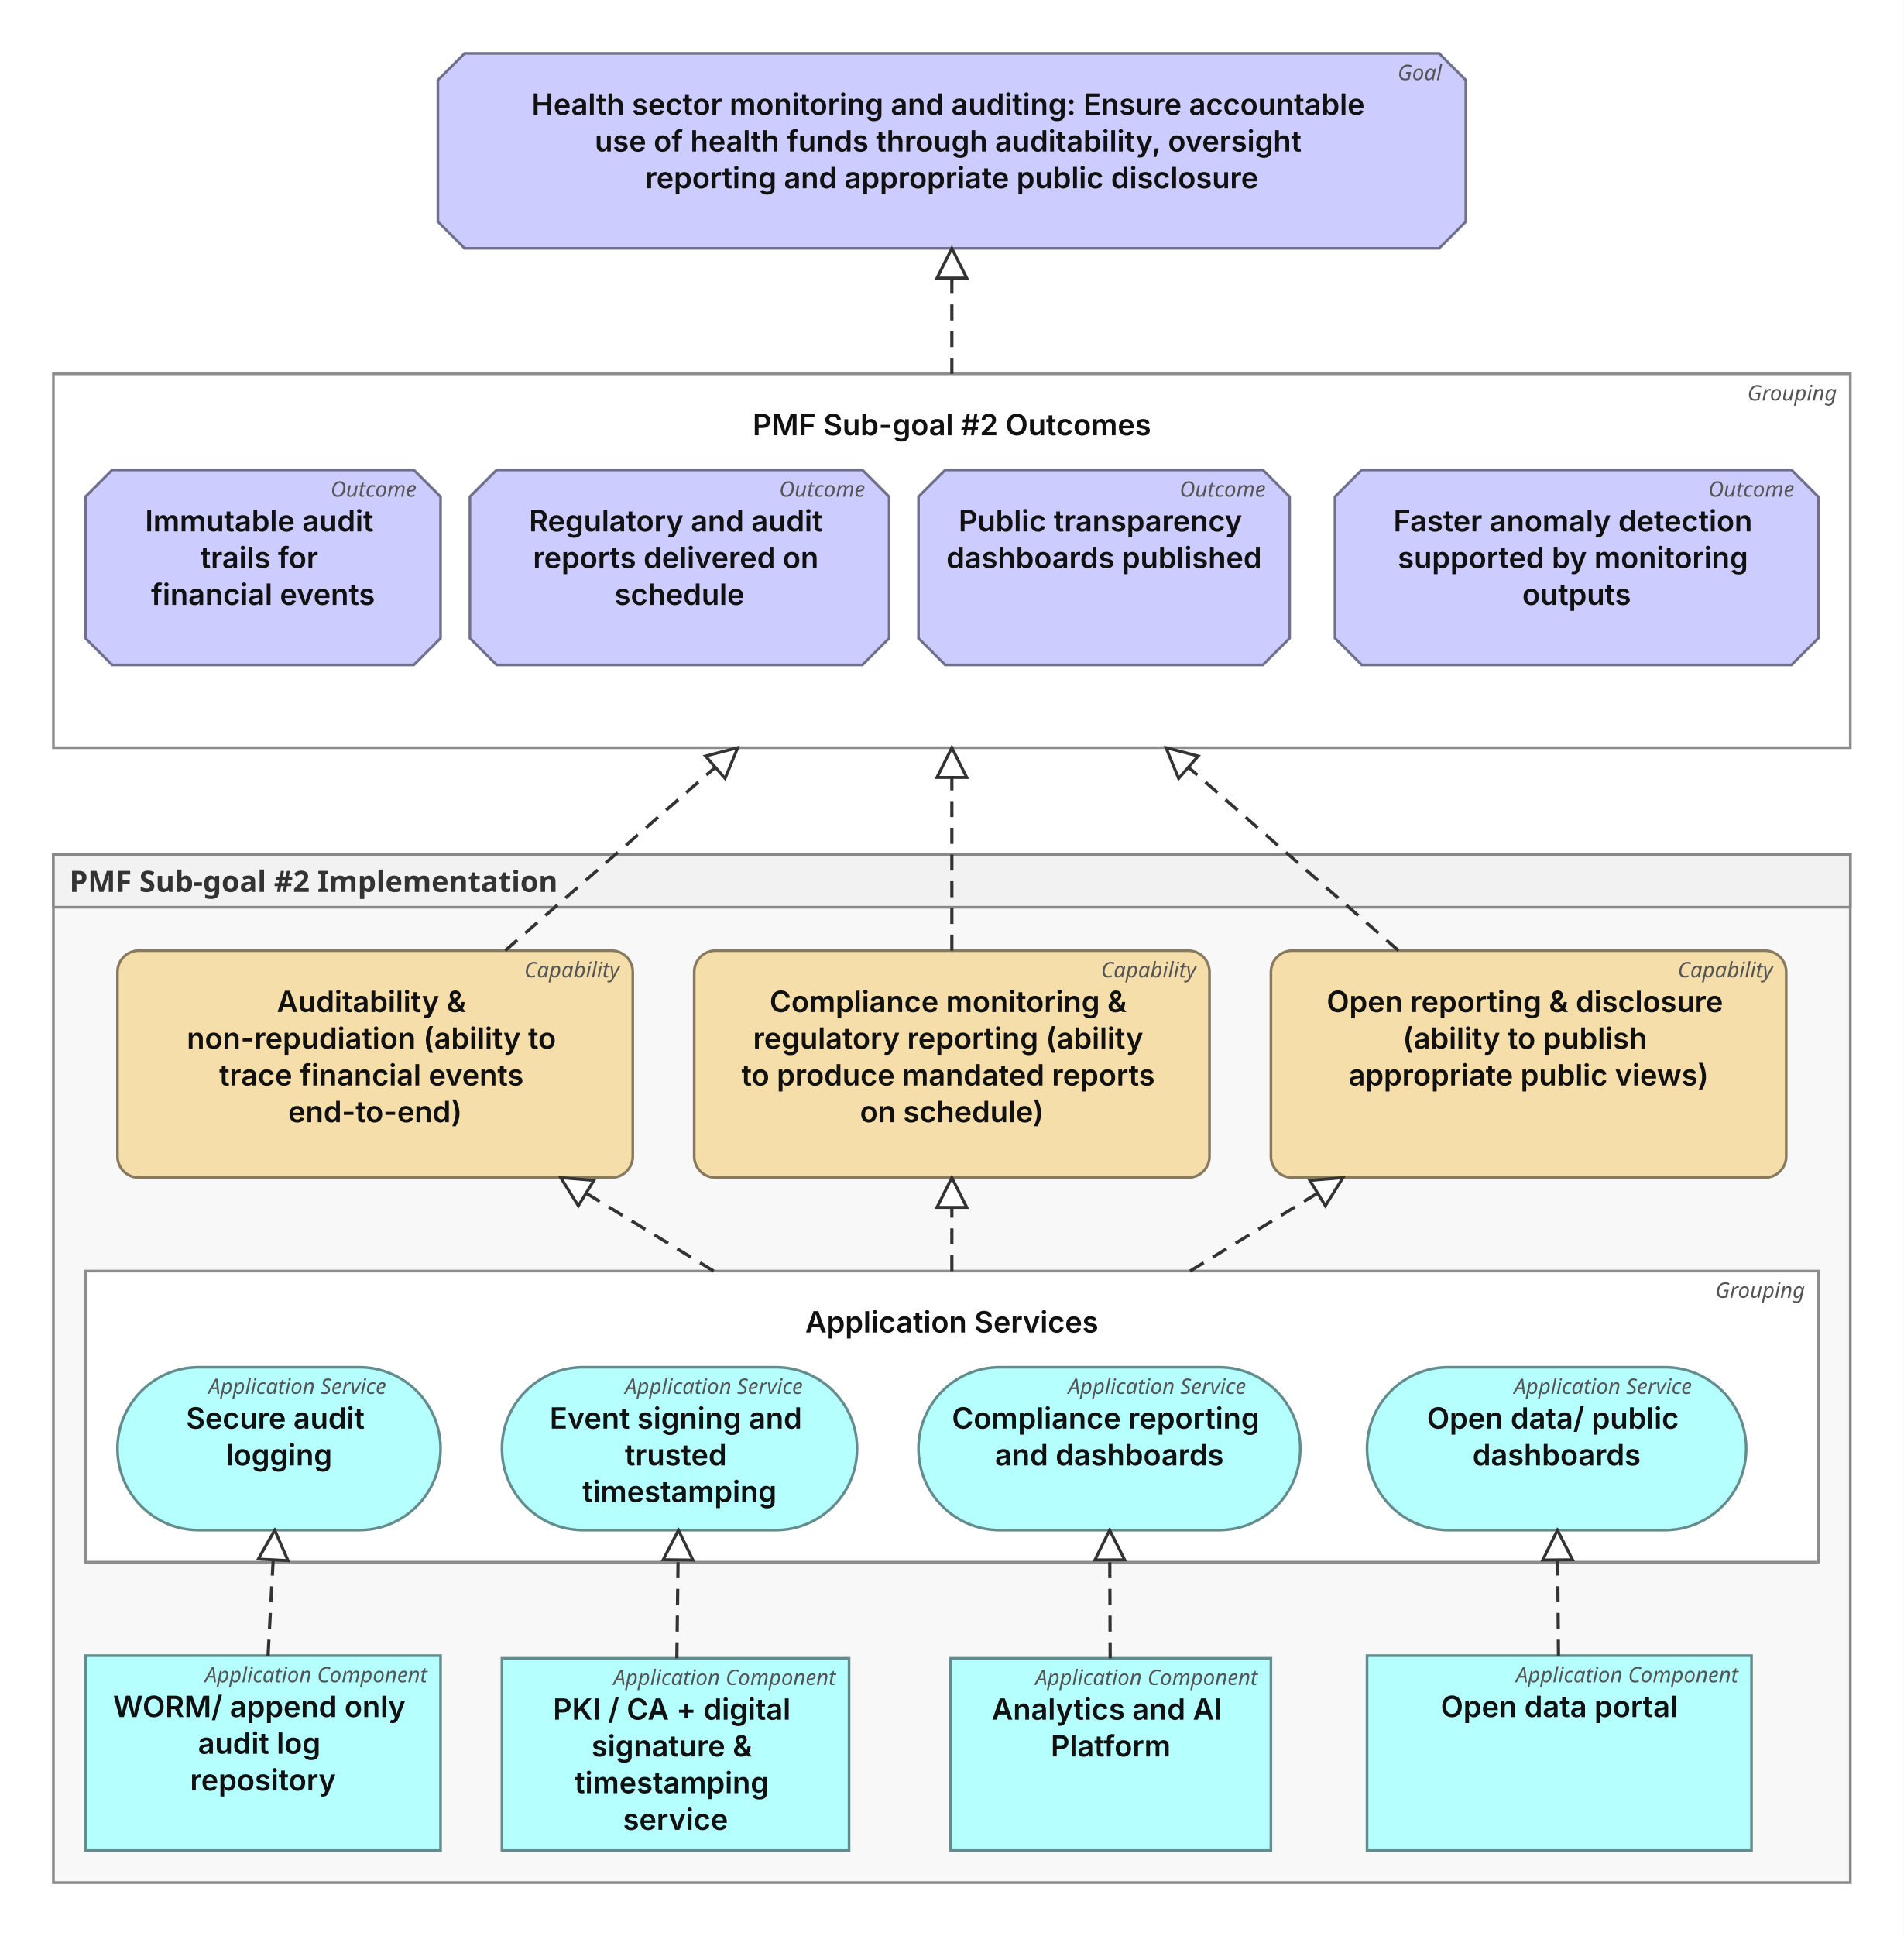
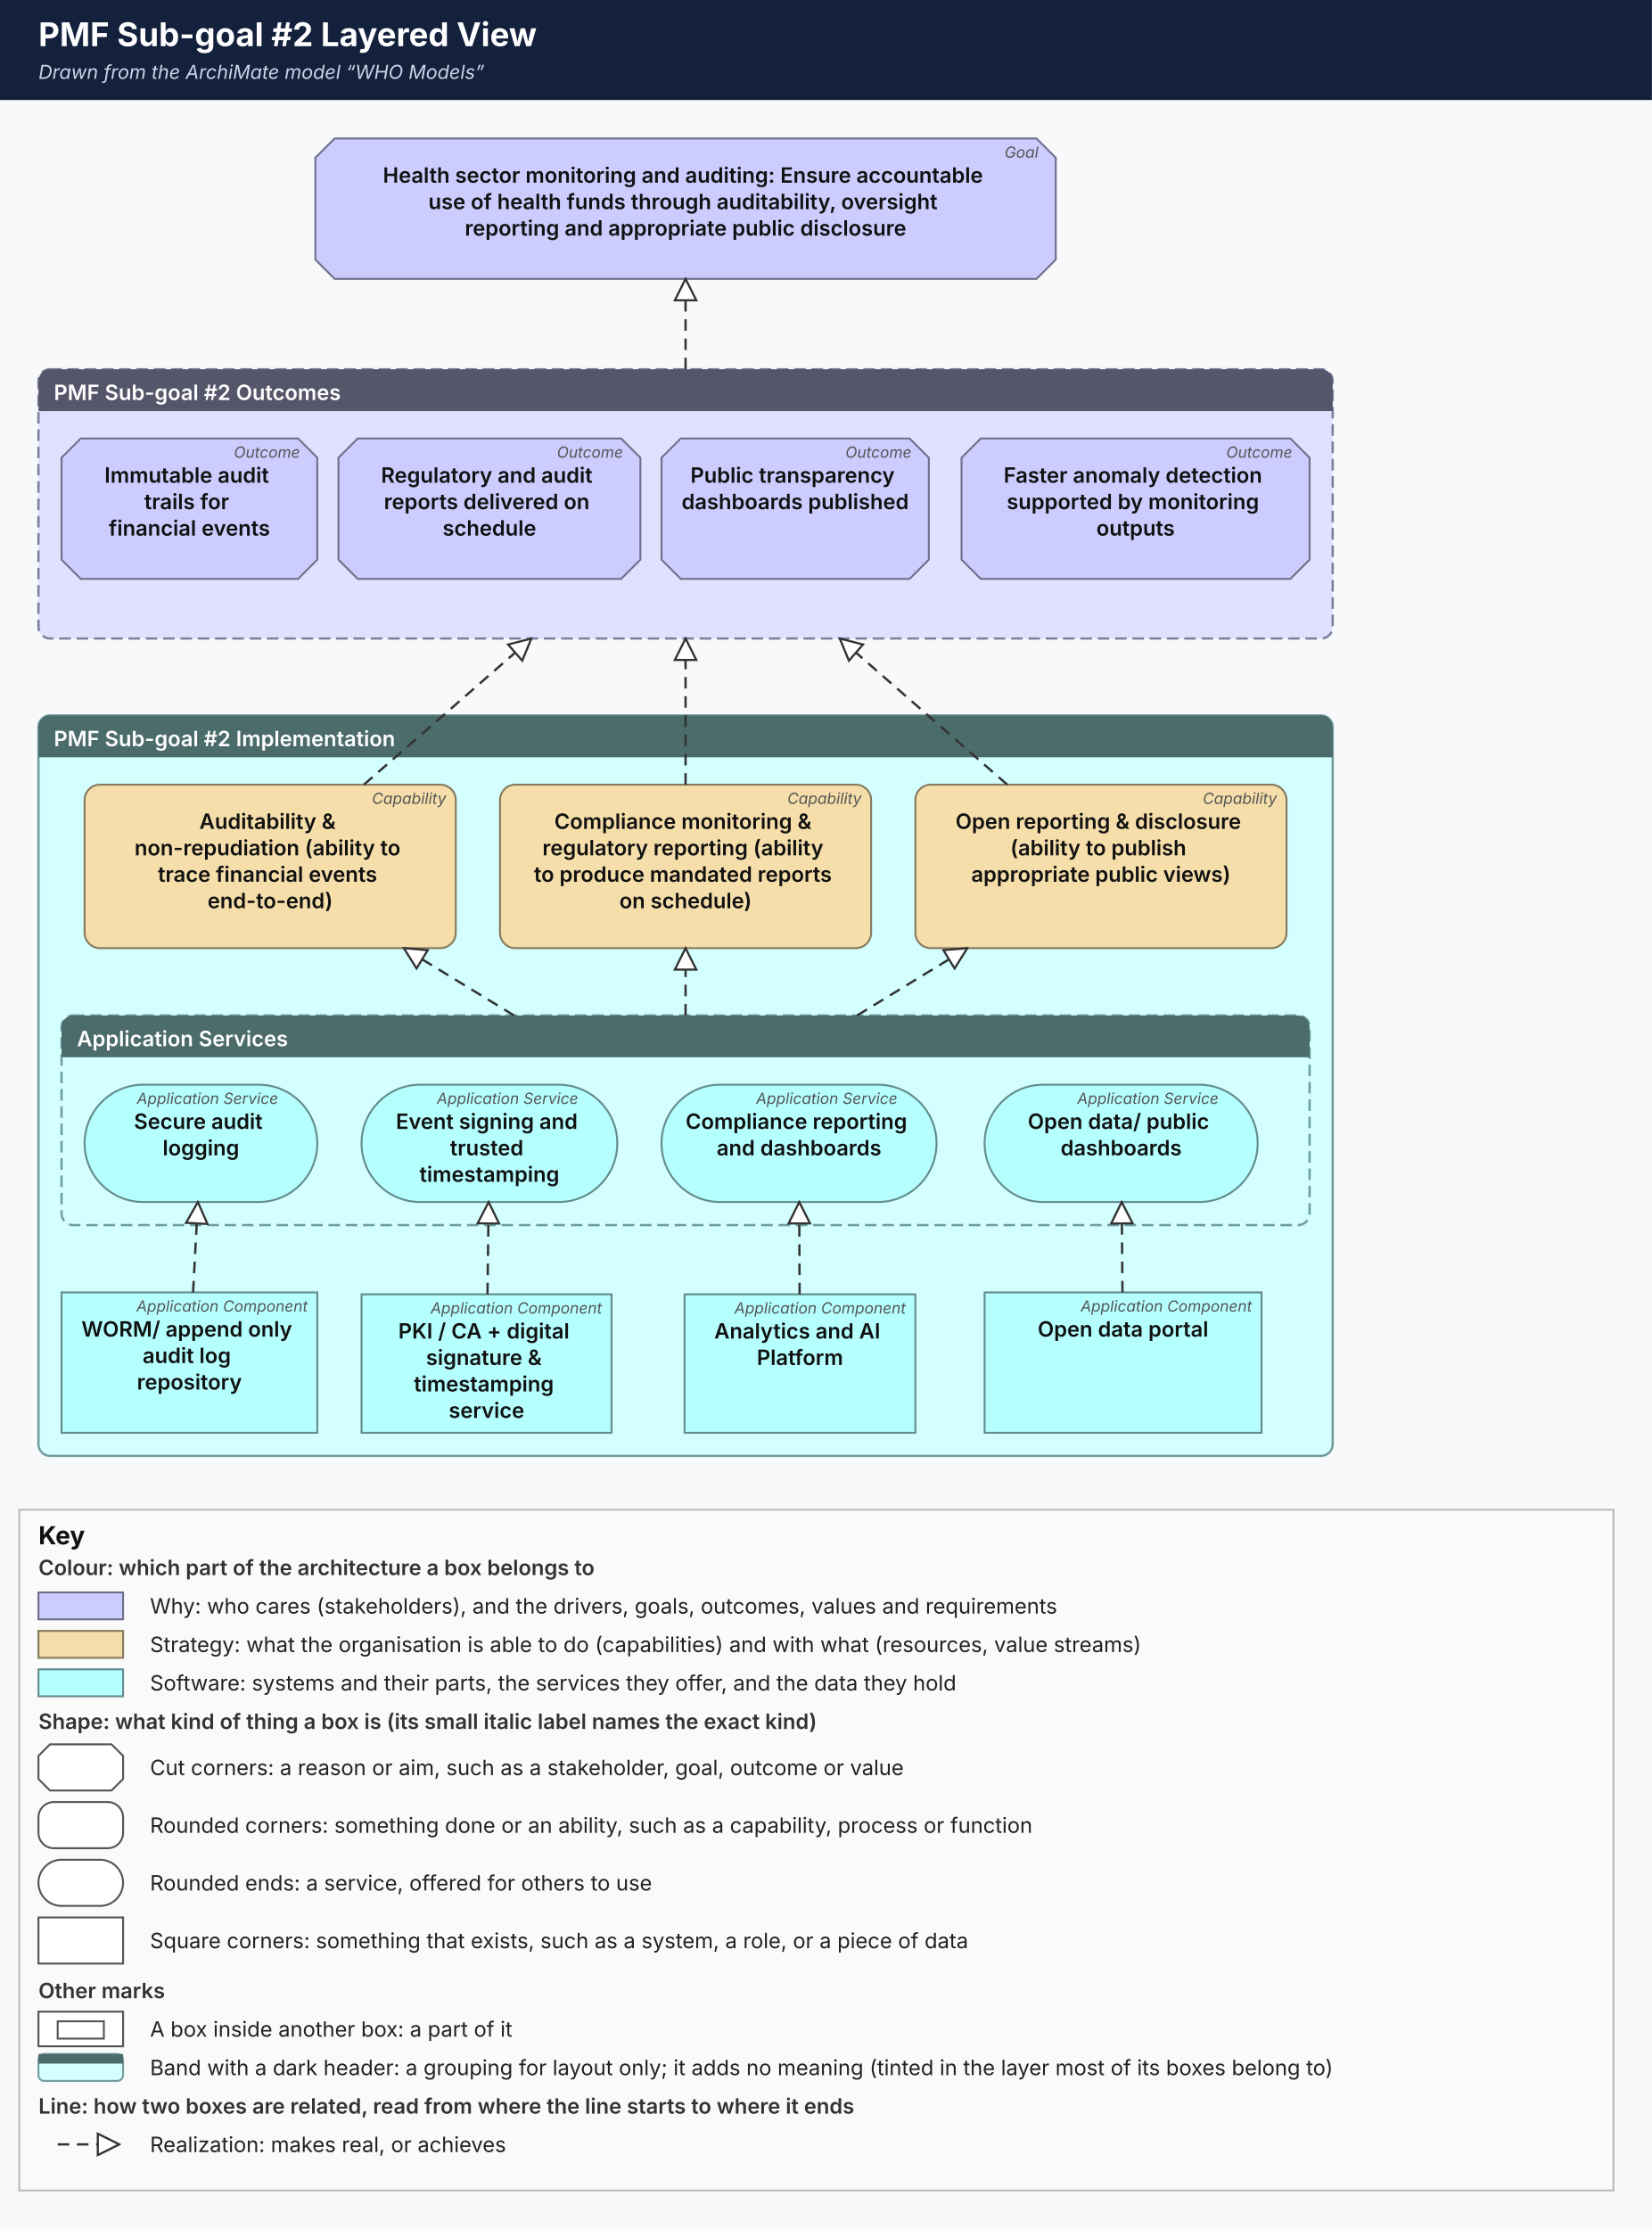
- <svg xmlns="http://www.w3.org/2000/svg" viewBox="62 38 713 725" width="713" height="725" role="img" aria-labelledby="av-title">
+ <svg xmlns="http://www.w3.org/2000/svg" viewBox="62 -14 859 1159" width="859" height="1159" role="img" aria-labelledby="av-title">
  <style>
- .av-name{font:600 11px system-ui,-apple-system,"Segoe UI",sans-serif;fill:#111}
- .av-type{font:italic 8px system-ui,sans-serif;fill:#555}
- .av-group{font:600 11px system-ui,sans-serif;fill:#333}
- .av-note{font:10px system-ui,sans-serif;fill:#222}
- .av-rel{font:9px system-ui,sans-serif;fill:#333;paint-order:stroke;stroke:#fff;stroke-width:3px}
+ .av-name{font:600 11px Inter, "Segoe UI", system-ui, -apple-system, Helvetica, Arial, sans-serif;fill:#111}
+ .av-type{font:italic 8px Inter, "Segoe UI", system-ui, -apple-system, Helvetica, Arial, sans-serif;fill:#555}
+ .av-group{font:600 11px Inter, "Segoe UI", system-ui, -apple-system, Helvetica, Arial, sans-serif;fill:#333}
+ .av-note{font:10px Inter, "Segoe UI", system-ui, -apple-system, Helvetica, Arial, sans-serif;fill:#222}
+ .av-key{font:11px Inter, "Segoe UI", system-ui, -apple-system, Helvetica, Arial, sans-serif;fill:#222}
+ .av-keyh{font:600 11px Inter, "Segoe UI", system-ui, -apple-system, Helvetica, Arial, sans-serif;fill:#333}
+ .av-keyt{font:700 13px Inter, "Segoe UI", system-ui, -apple-system, Helvetica, Arial, sans-serif;fill:#111}
+ .av-rel{font:9px Inter, "Segoe UI", system-ui, -apple-system, Helvetica, Arial, sans-serif;fill:#333;paint-order:stroke;stroke:#fff;stroke-width:3px}
a:hover rect,a:hover polygon,a:focus rect,a:focus polygon{stroke:#06c;stroke-width:2.5}
</style>
  <defs>
    <marker id="arrow-open" viewBox="0 0 12 12" refX="11" refY="6" markerWidth="11" markerHeight="11" orient="auto-start-reverse" markerUnits="userSpaceOnUse">
      <path d="M1 1 L11 6 L1 11" fill="none" stroke="#333" stroke-width="1.3" />
    </marker>
    <marker id="arrow-filled" viewBox="0 0 12 12" refX="11" refY="6" markerWidth="11" markerHeight="11" orient="auto-start-reverse" markerUnits="userSpaceOnUse">
      <path d="M1 1 L11 6 L1 11 Z" fill="#333" />
    </marker>
    <marker id="arrow-small" viewBox="0 0 10 10" refX="9" refY="5" markerWidth="8" markerHeight="8" orient="auto-start-reverse" markerUnits="userSpaceOnUse">
      <path d="M1 1 L9 5 L1 9" fill="none" stroke="#333" stroke-width="1.2" />
    </marker>
    <marker id="triangle-hollow" viewBox="0 0 14 14" refX="13" refY="7" markerWidth="13" markerHeight="13" orient="auto-start-reverse" markerUnits="userSpaceOnUse">
      <path d="M1 1 L13 7 L1 13 Z" fill="#fff" stroke="#333" stroke-width="1.2" />
    </marker>
    <marker id="diamond-filled" viewBox="0 0 16 10" refX="1" refY="5" markerWidth="16" markerHeight="10" orient="auto-start-reverse" markerUnits="userSpaceOnUse">
      <path d="M1 5 L8 1 L15 5 L8 9 Z" fill="#333" />
    </marker>
    <marker id="diamond-hollow" viewBox="0 0 16 10" refX="1" refY="5" markerWidth="16" markerHeight="10" orient="auto-start-reverse" markerUnits="userSpaceOnUse">
      <path d="M1 5 L8 1 L15 5 L8 9 Z" fill="#fff" stroke="#333" stroke-width="1.2" />
    </marker>
    <marker id="dot" viewBox="0 0 8 8" refX="4" refY="4" markerWidth="7" markerHeight="7" orient="auto" markerUnits="userSpaceOnUse">
      <circle cx="4" cy="4" r="3.2" fill="#333" />
    </marker>
    <pattern id="missing" width="8" height="8" patternUnits="userSpaceOnUse" patternTransform="rotate(45)">
      <rect width="8" height="8" fill="#fff" />
      <line x1="0" y1="0" x2="0" y2="8" stroke="#d33" stroke-width="2" />
    </pattern>
  </defs>
-   <rect x="62" y="38" width="713" height="725" fill="#fff" />
-   <a href="../../../en/dpi-h-ra/archimate/0.2.0-draft.3/elements/id-5a932fe7f4e2446bb7c31c668d855ca6/" target="_top">
+   <rect x="62" y="-14" width="859" height="1159" fill="#f8f9fb" />
+   <rect x="62" y="-14" width="859" height="52" fill="#14213d" />
+   <text x="82" y="10" style="font:700 17px Inter, &quot;Segoe UI&quot;, system-ui, -apple-system, Helvetica, Arial, sans-serif;fill:#fff">PMF Sub-goal #2 Layered View</text>
+   <text x="82" y="27" style="font:italic 10px Inter, &quot;Segoe UI&quot;, system-ui, -apple-system, Helvetica, Arial, sans-serif;fill:#c9d6e6">Drawn from the ArchiMate model “WHO Models”</text>
+   <a href="../../../en/dpi-h-ra/archimate/0.2.0-draft.3/elements/health-sector-monitoring-and-auditing-ensure-accountable-use/" target="_top">
    <polygon points="236,58 601,58 611,68 611,121 601,131 236,131 226,121 226,68" fill="#ccccff" stroke="#70708c" stroke-width="1" />
    <text class="av-type" x="602" y="68" text-anchor="end">Goal</text>
    <text class="av-name" x="418.5" y="81" text-anchor="middle">
      <tspan x="418.5" dy="0">Health sector monitoring and auditing: Ensure accountable</tspan>
      <tspan x="418.5" dy="13.75">use of health funds through auditability, oversight</tspan>
      <tspan x="418.5" dy="13.75">reporting and appropriate public disclosure</tspan>
    </text>
  </a>
-   <a href="../../../en/dpi-h-ra/archimate/0.2.0-draft.3/elements/id-f60e276e5a2f435a91fc8fe578715cb6/" target="_top">
-     <rect x="82" y="178" width="673" height="140" fill="#ffffff" stroke="#8c8c8c" stroke-width="1" />
-     <text class="av-type" x="750" y="188" text-anchor="end">Grouping</text>
-     <text class="av-name" x="418.5" y="201" text-anchor="middle">
-       <tspan x="418.5" dy="0">PMF Sub-goal #2 Outcomes</tspan>
-     </text>
-   </a>
-   <a href="../../../en/dpi-h-ra/archimate/0.2.0-draft.3/elements/id-fa7631e7b0f1431ab2d35febb2806184/" target="_top">
+   <a href="../../../en/dpi-h-ra/archimate/0.2.0-draft.3/elements/pmf-sub-goal-2-outcomes/" target="_top">
+     <rect x="82" y="178" width="673" height="140" rx="6" fill="#e0e0ff" stroke="#7e7e9e" stroke-width="1.2" stroke-dasharray="6 3" />
+     <path d="M82 184 a6 6 0 0 1 6 -6 h661 a6 6 0 0 1 6 6 v15.75 h-673 z" fill="#56566b" />
+     <text class="av-group" x="90" y="194" style="fill:#fff">PMF Sub-goal #2 Outcomes</text>
+   </a>
+   <a href="../../../en/dpi-h-ra/archimate/0.2.0-draft.3/elements/immutable-audit-trails-for-financial-events/" target="_top">
    <polygon points="104,214 217,214 227,224 227,277 217,287 104,287 94,277 94,224" fill="#ccccff" stroke="#70708c" stroke-width="1" />
    <text class="av-type" x="218" y="224" text-anchor="end">Outcome</text>
    <text class="av-name" x="160.5" y="237" text-anchor="middle">
      <tspan x="160.5" dy="0">Immutable audit</tspan>
      <tspan x="160.5" dy="13.75">trails for</tspan>
      <tspan x="160.5" dy="13.75">financial events</tspan>
    </text>
  </a>
-   <a href="../../../en/dpi-h-ra/archimate/0.2.0-draft.3/elements/id-ed64a4255c424383965ba73359b5829b/" target="_top">
+   <a href="../../../en/dpi-h-ra/archimate/0.2.0-draft.3/elements/regulatory-and-audit-reports-delivered-on-schedule/" target="_top">
    <polygon points="248,214 385,214 395,224 395,277 385,287 248,287 238,277 238,224" fill="#ccccff" stroke="#70708c" stroke-width="1" />
    <text class="av-type" x="386" y="224" text-anchor="end">Outcome</text>
    <text class="av-name" x="316.5" y="237" text-anchor="middle">
      <tspan x="316.5" dy="0">Regulatory and audit</tspan>
      <tspan x="316.5" dy="13.75">reports delivered on</tspan>
      <tspan x="316.5" dy="13.75">schedule</tspan>
    </text>
  </a>
-   <a href="../../../en/dpi-h-ra/archimate/0.2.0-draft.3/elements/id-5b28676c7d2048a992cc0497333d53b4/" target="_top">
+   <a href="../../../en/dpi-h-ra/archimate/0.2.0-draft.3/elements/public-transparency-dashboards-published/" target="_top">
    <polygon points="416,214 535,214 545,224 545,277 535,287 416,287 406,277 406,224" fill="#ccccff" stroke="#70708c" stroke-width="1" />
    <text class="av-type" x="536" y="224" text-anchor="end">Outcome</text>
    <text class="av-name" x="475.5" y="237" text-anchor="middle">
      <tspan x="475.5" dy="0">Public transparency</tspan>
      <tspan x="475.5" dy="13.75">dashboards published</tspan>
    </text>
  </a>
-   <a href="../../../en/dpi-h-ra/archimate/0.2.0-draft.3/elements/id-a60633226af3467982a3ecb59e0a523f/" target="_top">
+   <a href="../../../en/dpi-h-ra/archimate/0.2.0-draft.3/elements/faster-anomaly-detection-supported-by-monitoring-outputs/" target="_top">
    <polygon points="572,214 733,214 743,224 743,277 733,287 572,287 562,277 562,224" fill="#ccccff" stroke="#70708c" stroke-width="1" />
    <text class="av-type" x="734" y="224" text-anchor="end">Outcome</text>
    <text class="av-name" x="652.5" y="237" text-anchor="middle">
      <tspan x="652.5" dy="0">Faster anomaly detection</tspan>
      <tspan x="652.5" dy="13.75">supported by monitoring</tspan>
      <tspan x="652.5" dy="13.75">outputs</tspan>
    </text>
  </a>
  <g class="av-g">
-     <rect x="82" y="358" width="673" height="385" fill="#f2f2f2" fill-opacity=".55" stroke="#888" />
-     <rect x="82" y="358" width="673" height="19.75" fill="#f2f2f2" stroke="#888" />
-     <text class="av-group" x="88" y="372">PMF Sub-goal #2 Implementation</text>
+     <rect x="82" y="358" width="673" height="385" rx="6" fill="#d3ffff" stroke="#709e9e" stroke-width="1.2" />
+     <path d="M82 364 a6 6 0 0 1 6 -6 h661 a6 6 0 0 1 6 6 v15.75 h-673 z" fill="#4c6b6b" />
+     <text class="av-group" x="90" y="374" style="fill:#fff">PMF Sub-goal #2 Implementation</text>
  </g>
-   <a href="../../../en/dpi-h-ra/archimate/0.2.0-draft.3/elements/id-5543a0bfb38d4c91b6fa0ac64b24941f/" target="_top">
+   <a href="../../../en/dpi-h-ra/archimate/0.2.0-draft.3/elements/auditability-non-repudiation-ability-to-trace-financial/" target="_top">
    <rect x="106" y="394" width="193" height="85" rx="8" fill="#f5deaa" stroke="#877a5e" stroke-width="1" />
    <text class="av-type" x="294" y="404" text-anchor="end">Capability</text>
    <text class="av-name" x="202.5" y="417" text-anchor="middle">
      <tspan x="202.5" dy="0">Auditability &amp;</tspan>
      <tspan x="202.5" dy="13.75">non-repudiation (ability to</tspan>
      <tspan x="202.5" dy="13.75">trace financial events</tspan>
      <tspan x="202.5" dy="13.75">end-to-end)</tspan>
    </text>
  </a>
-   <a href="../../../en/dpi-h-ra/archimate/0.2.0-draft.3/elements/id-5599f3ad0c15406490926c6c7d6aa5bc/" target="_top">
+   <a href="../../../en/dpi-h-ra/archimate/0.2.0-draft.3/elements/compliance-monitoring-regulatory-reporting-ability-to/" target="_top">
    <rect x="322" y="394" width="193" height="85" rx="8" fill="#f5deaa" stroke="#877a5e" stroke-width="1" />
    <text class="av-type" x="510" y="404" text-anchor="end">Capability</text>
    <text class="av-name" x="418.5" y="417" text-anchor="middle">
      <tspan x="418.5" dy="0">Compliance monitoring &amp;</tspan>
      <tspan x="418.5" dy="13.75">regulatory reporting (ability</tspan>
      <tspan x="418.5" dy="13.75">to produce mandated reports</tspan>
      <tspan x="418.5" dy="13.75">on schedule)</tspan>
    </text>
  </a>
-   <a href="../../../en/dpi-h-ra/archimate/0.2.0-draft.3/elements/id-4f8af7bab9f446b4bb0a3e59302e7764/" target="_top">
+   <a href="../../../en/dpi-h-ra/archimate/0.2.0-draft.3/elements/open-reporting-disclosure-ability-to-publish-appropriate/" target="_top">
    <rect x="538" y="394" width="193" height="85" rx="8" fill="#f5deaa" stroke="#877a5e" stroke-width="1" />
    <text class="av-type" x="726" y="404" text-anchor="end">Capability</text>
    <text class="av-name" x="634.5" y="417" text-anchor="middle">
      <tspan x="634.5" dy="0">Open reporting &amp; disclosure</tspan>
      <tspan x="634.5" dy="13.75">(ability to publish</tspan>
      <tspan x="634.5" dy="13.75">appropriate public views)</tspan>
    </text>
  </a>
-   <a href="../../../en/dpi-h-ra/archimate/0.2.0-draft.3/elements/id-ddf1c4e24fc44665948c012fa3c5badb/" target="_top">
+   <a href="../../../en/dpi-h-ra/archimate/0.2.0-draft.3/elements/application-service/" target="_top">
    <rect x="347" y="533" width="120" height="55" rx="27.5" fill="#b5ffff" stroke="#648c8c" stroke-width="1" />
    <text class="av-type" x="448.667" y="543" text-anchor="end">Application Service</text>
    <text class="av-name" x="407" y="556" text-anchor="middle">
      <tspan x="407" dy="0">Application</tspan>
      <tspan x="407" dy="13.75">Service</tspan>
    </text>
  </a>
-   <a href="../../../en/dpi-h-ra/archimate/0.2.0-draft.3/elements/id-f244ca0d8ea44c699b51422632370f5d/" target="_top">
-     <rect x="94" y="514" width="649" height="109" fill="#ffffff" stroke="#8c8c8c" stroke-width="1" />
-     <text class="av-type" x="738" y="524" text-anchor="end">Grouping</text>
-     <text class="av-name" x="418.5" y="537" text-anchor="middle">
-       <tspan x="418.5" dy="0">Application Services</tspan>
-     </text>
-   </a>
-   <a href="../../../en/dpi-h-ra/archimate/0.2.0-draft.3/elements/id-6119b65091d44cfba36c4f96f5f333e4/" target="_top">
+   <a href="../../../en/dpi-h-ra/archimate/0.2.0-draft.3/elements/application-services-f244/" target="_top">
+     <rect x="94" y="514" width="649" height="109" rx="6" fill="#d3ffff" stroke="#709e9e" stroke-width="1.2" stroke-dasharray="6 3" />
+     <path d="M94 520 a6 6 0 0 1 6 -6 h637 a6 6 0 0 1 6 6 v15.75 h-649 z" fill="#4c6b6b" />
+     <text class="av-group" x="102" y="530" style="fill:#fff">Application Services</text>
+   </a>
+   <a href="../../../en/dpi-h-ra/archimate/0.2.0-draft.3/elements/secure-audit-logging/" target="_top">
    <rect x="106" y="550" width="121" height="61" rx="30.5" fill="#b5ffff" stroke="#648c8c" stroke-width="1" />
    <text class="av-type" x="206.667" y="560" text-anchor="end">Application Service</text>
    <text class="av-name" x="166.5" y="573" text-anchor="middle">
      <tspan x="166.5" dy="0">Secure audit</tspan>
      <tspan x="166.5" dy="13.75">logging</tspan>
    </text>
  </a>
-   <a href="../../../en/dpi-h-ra/archimate/0.2.0-draft.3/elements/id-6e064ddf909a4d318269e1624776a41c/" target="_top">
+   <a href="../../../en/dpi-h-ra/archimate/0.2.0-draft.3/elements/event-signing-and-trusted-timestamping/" target="_top">
    <rect x="250" y="550" width="133" height="61" rx="30.5" fill="#b5ffff" stroke="#648c8c" stroke-width="1" />
    <text class="av-type" x="362.667" y="560" text-anchor="end">Application Service</text>
    <text class="av-name" x="316.5" y="573" text-anchor="middle">
      <tspan x="316.5" dy="0">Event signing and</tspan>
      <tspan x="316.5" dy="13.75">trusted</tspan>
      <tspan x="316.5" dy="13.75">timestamping</tspan>
    </text>
  </a>
-   <a href="../../../en/dpi-h-ra/archimate/0.2.0-draft.3/elements/id-4b61cc12468041a99f5178f01b37c707/" target="_top">
+   <a href="../../../en/dpi-h-ra/archimate/0.2.0-draft.3/elements/compliance-reporting-and-dashboards/" target="_top">
    <rect x="406" y="550" width="143" height="61" rx="30.5" fill="#b5ffff" stroke="#648c8c" stroke-width="1" />
    <text class="av-type" x="528.667" y="560" text-anchor="end">Application Service</text>
    <text class="av-name" x="477.5" y="573" text-anchor="middle">
      <tspan x="477.5" dy="0">Compliance reporting</tspan>
      <tspan x="477.5" dy="13.75">and dashboards</tspan>
    </text>
  </a>
-   <a href="../../../en/dpi-h-ra/archimate/0.2.0-draft.3/elements/id-d5299dd01cc54c73b00247953344f3f1/" target="_top">
+   <a href="../../../en/dpi-h-ra/archimate/0.2.0-draft.3/elements/open-data-public-dashboards/" target="_top">
    <rect x="574" y="550" width="142" height="61" rx="30.5" fill="#b5ffff" stroke="#648c8c" stroke-width="1" />
    <text class="av-type" x="695.667" y="560" text-anchor="end">Application Service</text>
    <text class="av-name" x="645" y="573" text-anchor="middle">
      <tspan x="645" dy="0">Open data/ public</tspan>
      <tspan x="645" dy="13.75">dashboards</tspan>
    </text>
  </a>
-   <a href="../../../en/dpi-h-ra/archimate/0.2.0-draft.3/elements/id-ac67b09ec29d4d57acce96d80123a2a8/" target="_top">
+   <a href="../../../en/dpi-h-ra/archimate/0.2.0-draft.3/elements/worm-append-only-audit-log-repository/" target="_top">
    <rect x="94" y="658" width="133" height="73" fill="#b5ffff" stroke="#648c8c" stroke-width="1" />
    <text class="av-type" x="222" y="668" text-anchor="end">Application Component</text>
    <text class="av-name" x="160.5" y="681" text-anchor="middle">
      <tspan x="160.5" dy="0">WORM/ append only</tspan>
      <tspan x="160.5" dy="13.75">audit log</tspan>
      <tspan x="160.5" dy="13.75">repository</tspan>
    </text>
  </a>
-   <a href="../../../en/dpi-h-ra/archimate/0.2.0-draft.3/elements/id-f3fdd6a6340942f4962ed4c248dd6a8a/" target="_top">
+   <a href="../../../en/dpi-h-ra/archimate/0.2.0-draft.3/elements/pki-ca-digital-signature-timestamping-service/" target="_top">
    <rect x="250" y="659" width="130" height="72" fill="#b5ffff" stroke="#648c8c" stroke-width="1" />
    <text class="av-type" x="375" y="669" text-anchor="end">Application Component</text>
    <text class="av-name" x="315" y="682" text-anchor="middle">
      <tspan x="315" dy="0">PKI / CA + digital</tspan>
      <tspan x="315" dy="13.75">signature &amp;</tspan>
      <tspan x="315" dy="13.75">timestamping</tspan>
      <tspan x="315" dy="13.75">service</tspan>
    </text>
  </a>
-   <a href="../../../en/dpi-h-ra/archimate/0.2.0-draft.3/elements/id-4b8c1cc4dbaa46c2aba18aaaa3cd0fd6/" target="_top">
+   <a href="../../../en/dpi-h-ra/archimate/0.2.0-draft.3/elements/open-data-portal/" target="_top">
    <rect x="574" y="658" width="144" height="73" fill="#b5ffff" stroke="#648c8c" stroke-width="1" />
    <text class="av-type" x="713" y="668" text-anchor="end">Application Component</text>
    <text class="av-name" x="646" y="681" text-anchor="middle">
      <tspan x="646" dy="0">Open data portal</tspan>
    </text>
  </a>
-   <a href="../../../en/dpi-h-ra/archimate/0.2.0-draft.3/elements/id-b0292570441744c2913832ce8cbf6fa6/" target="_top">
+   <a href="../../../en/dpi-h-ra/archimate/0.2.0-draft.3/elements/analytics-and-ai-platform/" target="_top">
    <rect x="418" y="659" width="120" height="72" fill="#b5ffff" stroke="#648c8c" stroke-width="1" />
    <text class="av-type" x="533" y="669" text-anchor="end">Application Component</text>
    <text class="av-name" x="478" y="682" text-anchor="middle">
      <tspan x="478" dy="0">Analytics and AI</tspan>
      <tspan x="478" dy="13.75">Platform</tspan>
    </text>
  </a>
  <a href="../../../en/dpi-h-ra/archimate/0.2.0-draft.3/relationships/id-816c8ff7eb8947a2a01dea6dc67d3c77/" target="_top">
    <path d="M418.5 178 L418.5 131" fill="none" stroke="#333" stroke-width="1.2" stroke-dasharray="6 4" marker-end="url(#triangle-hollow)" />
    <path d="M418.5 178 L418.5 131" fill="none" stroke="transparent" stroke-width="8" />
  </a>
  <a href="../../../en/dpi-h-ra/archimate/0.2.0-draft.3/relationships/id-59ce066c2bc84195aa6bc5e2e05f06c6/" target="_top">
    <path d="M251.2 394 L338.3 318" fill="none" stroke="#333" stroke-width="1.2" stroke-dasharray="6 4" marker-end="url(#triangle-hollow)" />
    <path d="M251.2 394 L338.3 318" fill="none" stroke="transparent" stroke-width="8" />
  </a>
  <a href="../../../en/dpi-h-ra/archimate/0.2.0-draft.3/relationships/id-805f5f57cd834ace91846fe47af68ad0/" target="_top">
    <path d="M418.5 394 L418.5 318" fill="none" stroke="#333" stroke-width="1.2" stroke-dasharray="6 4" marker-end="url(#triangle-hollow)" />
    <path d="M418.5 394 L418.5 318" fill="none" stroke="transparent" stroke-width="8" />
  </a>
  <a href="../../../en/dpi-h-ra/archimate/0.2.0-draft.3/relationships/id-db2389ae5964454fa15d84f3708301e2/" target="_top">
    <path d="M585.8 394 L498.7 318" fill="none" stroke="#333" stroke-width="1.2" stroke-dasharray="6 4" marker-end="url(#triangle-hollow)" />
    <path d="M585.8 394 L498.7 318" fill="none" stroke="transparent" stroke-width="8" />
  </a>
  <a href="../../../en/dpi-h-ra/archimate/0.2.0-draft.3/relationships/id-b3c4d0d3d20345a4b17b5accdbff8c88/" target="_top">
    <path d="M329.3 514 L272 479" fill="none" stroke="#333" stroke-width="1.2" stroke-dasharray="6 4" marker-end="url(#triangle-hollow)" />
    <path d="M329.3 514 L272 479" fill="none" stroke="transparent" stroke-width="8" />
  </a>
  <a href="../../../en/dpi-h-ra/archimate/0.2.0-draft.3/relationships/id-481e8ab6e45b46ec8043ee61702fb95c/" target="_top">
    <path d="M418.5 514 L418.5 479" fill="none" stroke="#333" stroke-width="1.2" stroke-dasharray="6 4" marker-end="url(#triangle-hollow)" />
    <path d="M418.5 514 L418.5 479" fill="none" stroke="transparent" stroke-width="8" />
  </a>
  <a href="../../../en/dpi-h-ra/archimate/0.2.0-draft.3/relationships/id-5a8e89c44ff747e8b042bec2219774d3/" target="_top">
    <path d="M507.7 514 L565 479" fill="none" stroke="#333" stroke-width="1.2" stroke-dasharray="6 4" marker-end="url(#triangle-hollow)" />
    <path d="M507.7 514 L565 479" fill="none" stroke="transparent" stroke-width="8" />
  </a>
  <a href="../../../en/dpi-h-ra/archimate/0.2.0-draft.3/relationships/id-fe2242a181a5483195ade9e388939a0a/" target="_top">
    <path d="M162.4 658 L164.9 611" fill="none" stroke="#333" stroke-width="1.2" stroke-dasharray="6 4" marker-end="url(#triangle-hollow)" />
    <path d="M162.4 658 L164.9 611" fill="none" stroke="transparent" stroke-width="8" />
  </a>
  <a href="../../../en/dpi-h-ra/archimate/0.2.0-draft.3/relationships/id-19b745fcdaab4ca3871bf9411a723515/" target="_top">
    <path d="M315.5 659 L316.1 611" fill="none" stroke="#333" stroke-width="1.2" stroke-dasharray="6 4" marker-end="url(#triangle-hollow)" />
    <path d="M315.5 659 L316.1 611" fill="none" stroke="transparent" stroke-width="8" />
  </a>
  <a href="../../../en/dpi-h-ra/archimate/0.2.0-draft.3/relationships/id-430949d45ee84756b86d4cd513fbaf48/" target="_top">
    <path d="M645.7 658 L645.3 611" fill="none" stroke="#333" stroke-width="1.2" stroke-dasharray="6 4" marker-end="url(#triangle-hollow)" />
    <path d="M645.7 658 L645.3 611" fill="none" stroke="transparent" stroke-width="8" />
  </a>
  <a href="../../../en/dpi-h-ra/archimate/0.2.0-draft.3/relationships/id-ee53acb80e7544229b264ff147322bf7/" target="_top">
    <path d="M477.8 659 L477.6 611" fill="none" stroke="#333" stroke-width="1.2" stroke-dasharray="6 4" marker-end="url(#triangle-hollow)" />
    <path d="M477.8 659 L477.6 611" fill="none" stroke="transparent" stroke-width="8" />
  </a>
+   <g class="av-legend">
+     <rect x="72" y="771" width="829" height="354" fill="#fafafa" stroke="#bbb" />
+     <text class="av-keyt" x="82" y="789">Key</text>
+     <text class="av-keyh" x="82" y="805">Colour: which part of the architecture a box belongs to</text>
+     <rect x="82" y="814" width="44" height="14" fill="#ccccff" stroke="#70708c" />
+     <text class="av-key" x="140" y="825">Why: who cares (stakeholders), and the drivers, goals, outcomes, values and requirements</text>
+     <rect x="82" y="834" width="44" height="14" fill="#f5deaa" stroke="#877a5e" />
+     <text class="av-key" x="140" y="845">Strategy: what the organisation is able to do (capabilities) and with what (resources, value streams)</text>
+     <rect x="82" y="854" width="44" height="14" fill="#b5ffff" stroke="#648c8c" />
+     <text class="av-key" x="140" y="865">Software: systems and their parts, the services they offer, and the data they hold</text>
+     <text class="av-keyh" x="82" y="885">Shape: what kind of thing a box is (its small italic label names the exact kind)</text>
+     <polygon points="88,893 120,893 126,899 126,911 120,917 88,917 82,911 82,899" fill="#fff" stroke="#555" />
+     <text class="av-key" x="140" y="909">Cut corners: a reason or aim, such as a stakeholder, goal, outcome or value</text>
+     <rect x="82" y="923" width="44" height="24" rx="8" fill="#fff" stroke="#555" />
+     <text class="av-key" x="140" y="939">Rounded corners: something done or an ability, such as a capability, process or function</text>
+     <rect x="82" y="953" width="44" height="24" rx="12" fill="#fff" stroke="#555" />
+     <text class="av-key" x="140" y="969">Rounded ends: a service, offered for others to use</text>
+     <rect x="82" y="983" width="44" height="24" fill="#fff" stroke="#555" />
+     <text class="av-key" x="140" y="999">Square corners: something that exists, such as a system, a role, or a piece of data</text>
+     <text class="av-keyh" x="82" y="1025">Other marks</text>
+     <rect x="82" y="1032" width="44" height="18" fill="#fff" stroke="#555" />
+     <rect x="92" y="1037" width="24" height="9" fill="#fff" stroke="#555" />
+     <text class="av-key" x="140" y="1045">A box inside another box: a part of it</text>
+     <rect x="82" y="1054" width="44" height="14" rx="3" fill="#d3ffff" stroke="#709e9e" />
+     <rect x="82" y="1054" width="44" height="5" fill="#4c6b6b" />
+     <text class="av-key" x="140" y="1065">Band with a dark header: a grouping for layout only; it adds no meaning (tinted in the layer most of its boxes belong to)</text>
+     <text class="av-keyh" x="82" y="1085">Line: how two boxes are related, read from where the line starts to where it ends</text>
+     <path d="M92 1101 L124 1101" fill="none" stroke="#333" stroke-width="1.2" stroke-dasharray="6 4" marker-end="url(#triangle-hollow)" />
+     <text class="av-key" x="140" y="1105">Realization: makes real, or achieves</text>
+   </g>
</svg>
